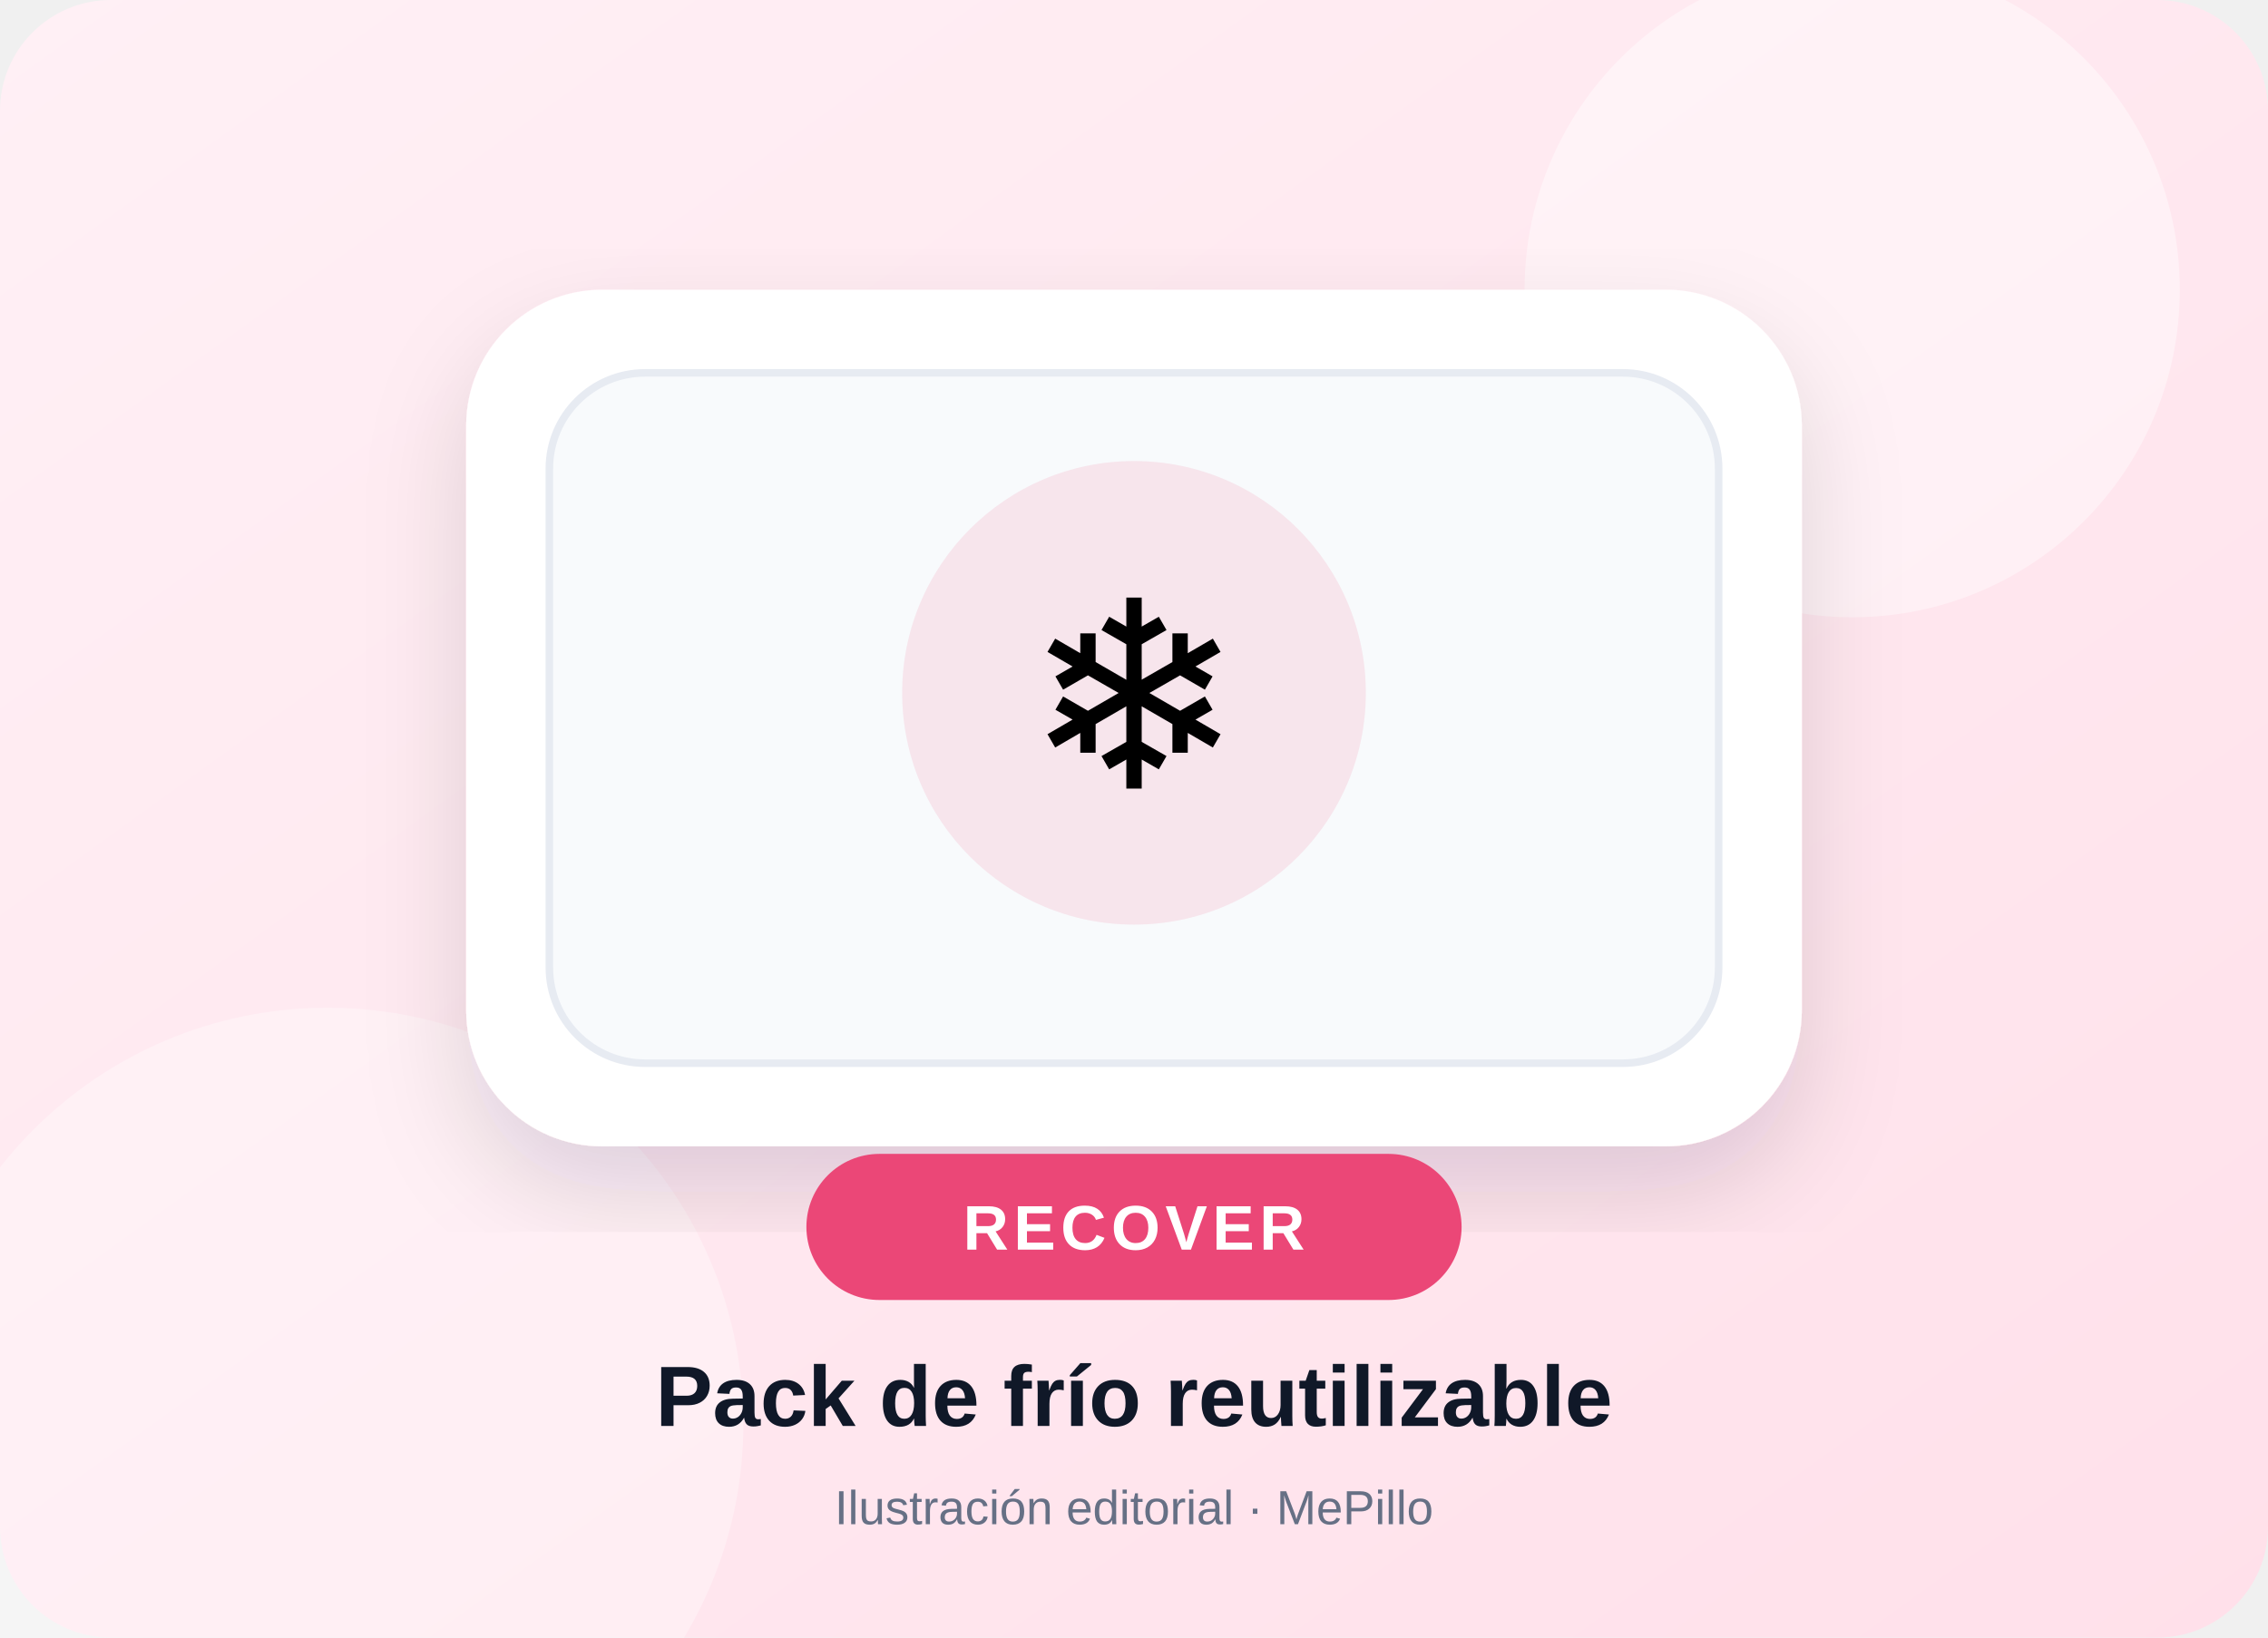
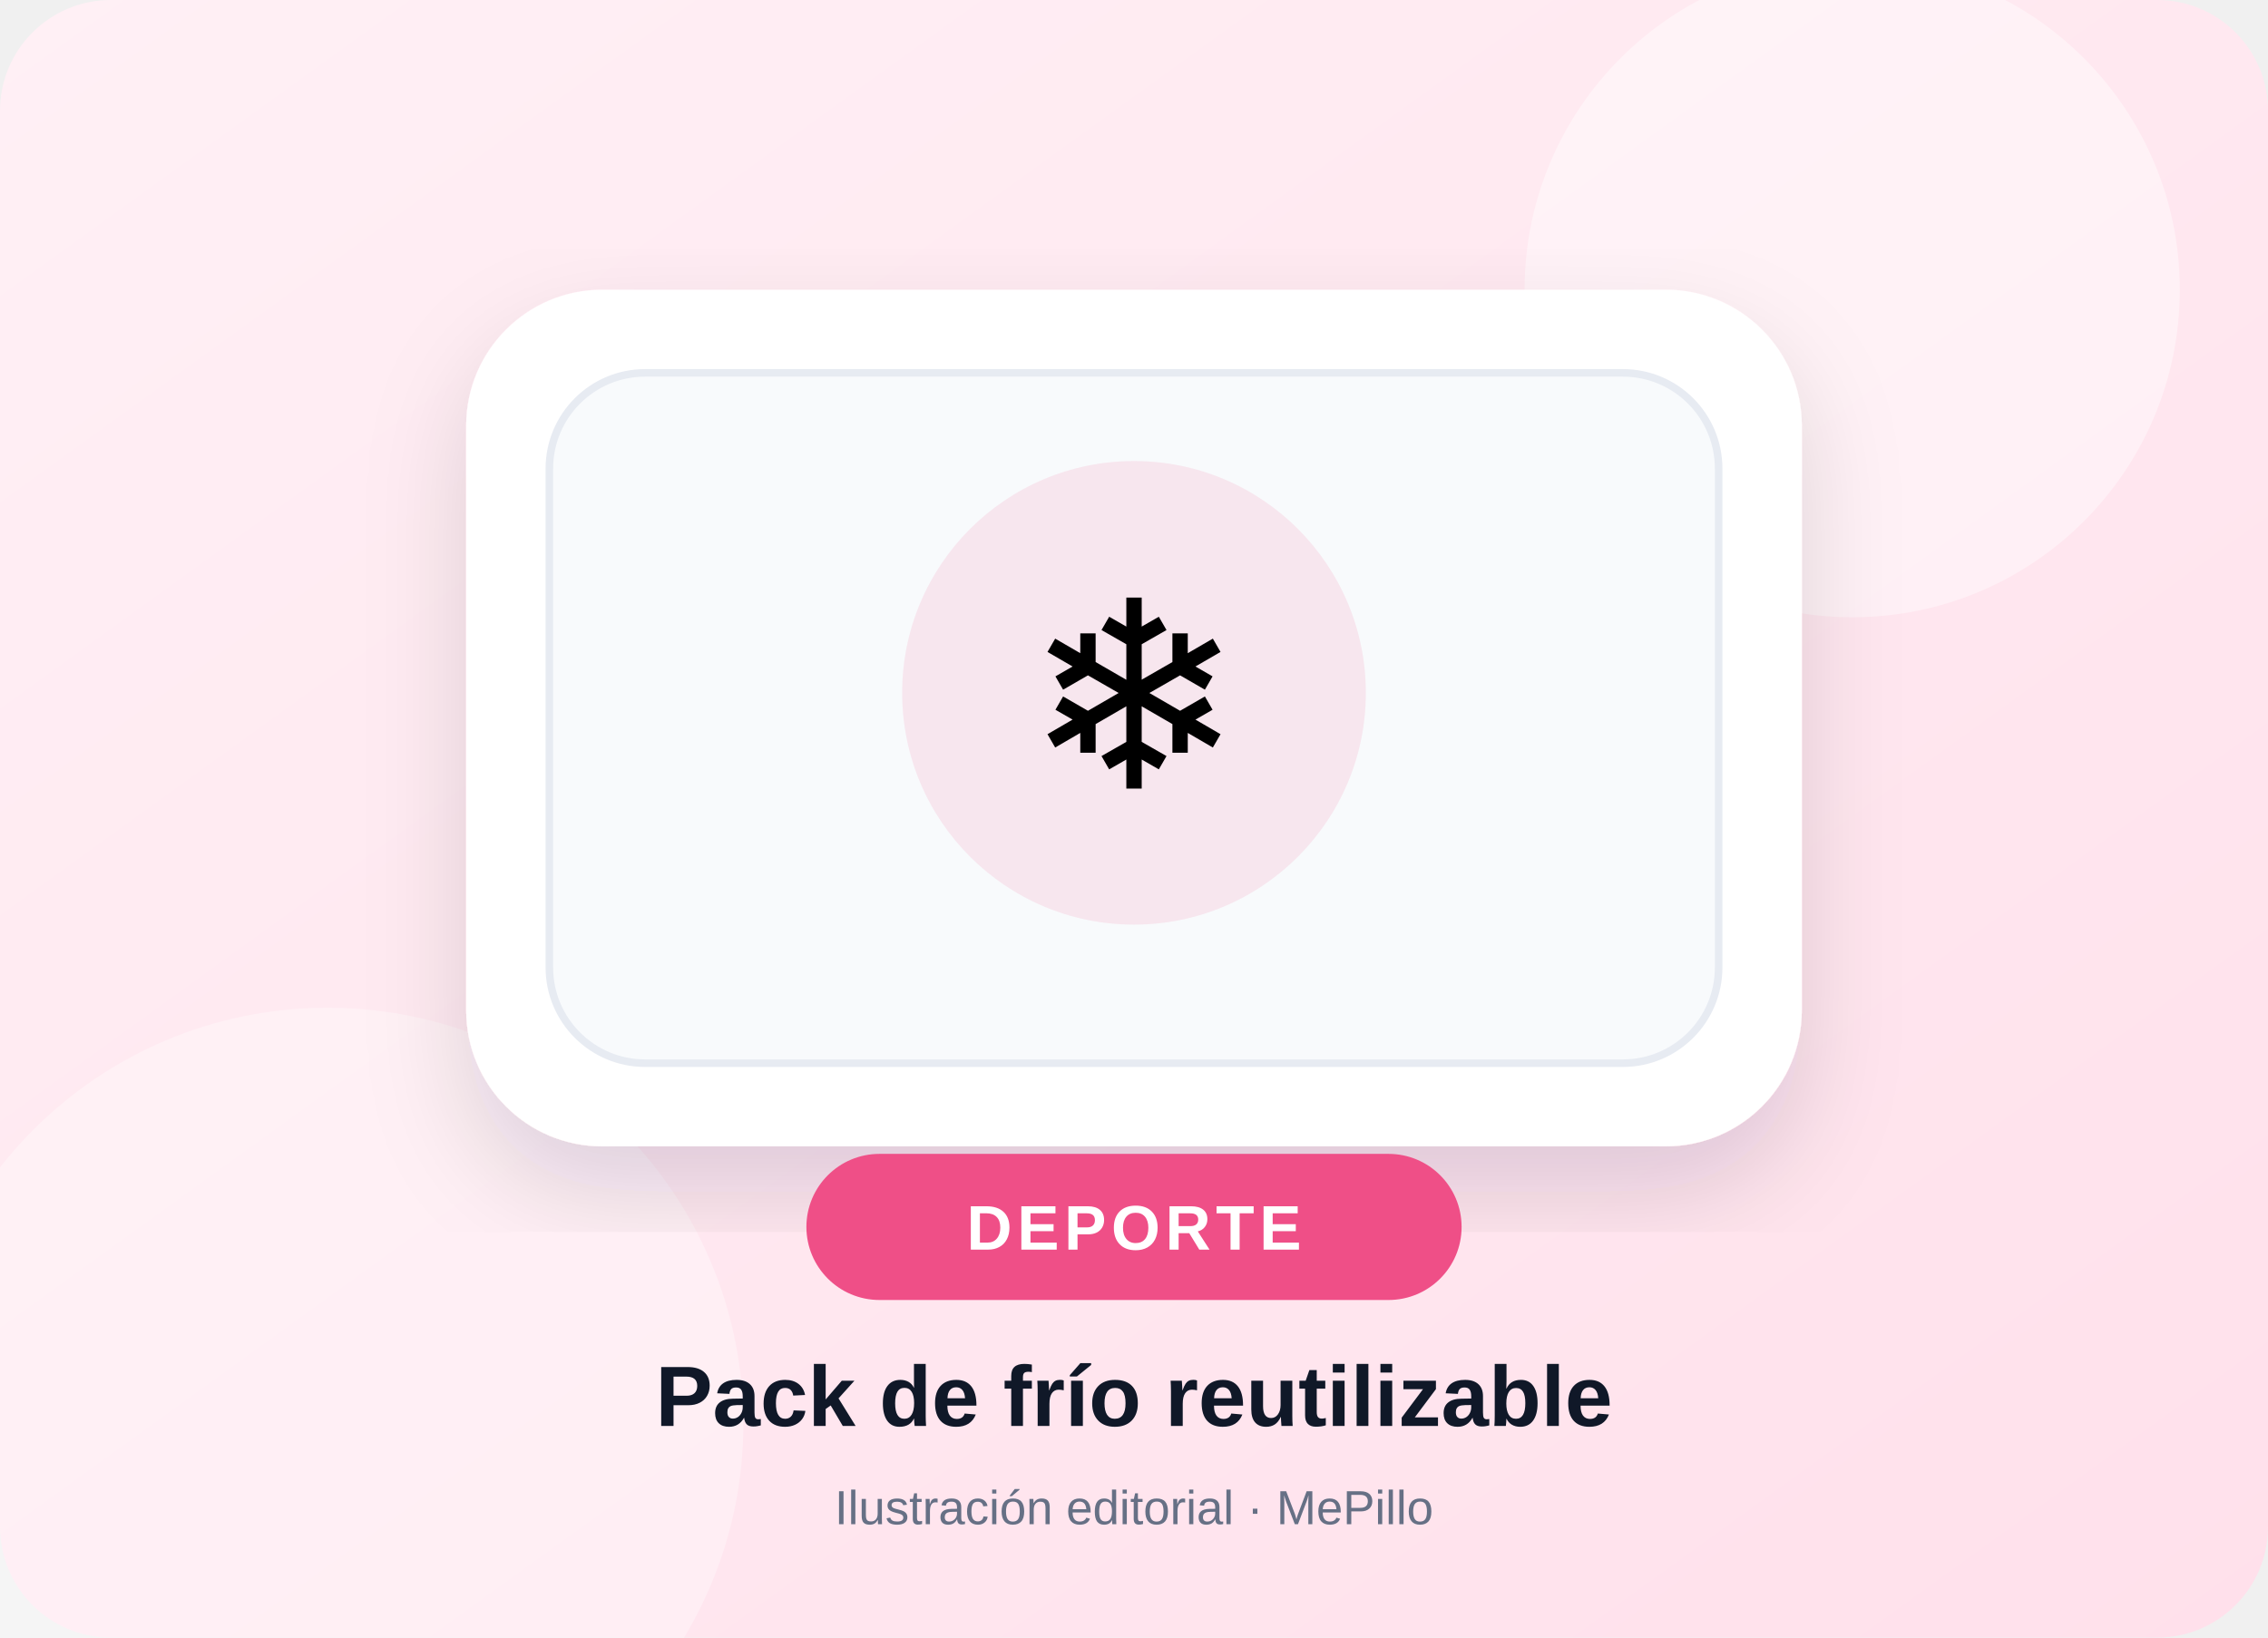
<svg xmlns="http://www.w3.org/2000/svg" width="900" height="650" viewBox="0 0 900 650" role="img" aria-labelledby="t d">
  <defs>
    <linearGradient id="bg" x1="0" y1="0" x2="1" y2="1">
      <stop stop-color="#fff0f5" />
-       <stop offset="1" stop-color="#ffe0ea" />
+       <stop offset="1" stop-color="#ffe0eb" />
    </linearGradient>
    <filter id="s">
      <feDropShadow dx="0" dy="18" stdDeviation="20" flood-color="#101828" flood-opacity=".13" />
    </filter>
  </defs>
  <rect width="900" height="650" rx="44" fill="url(#bg)" />
  <circle cx="735" cy="115" r="130" fill="#fff" opacity=".42" />
  <circle cx="130" cy="565" r="165" fill="#fff" opacity=".32" />
  <g filter="url(#s)">
    <rect x="185" y="115" width="530" height="340" rx="54" fill="#fff" />
    <rect x="218" y="148" width="464" height="274" rx="38" fill="#f8fafc" stroke="#e7ebf2" stroke-width="3" />
  </g>
-   <circle cx="450" cy="275" r="92" fill="#eb4777" opacity=".12" />
-   <text x="450" y="313" text-anchor="middle" font-size="104" font-family="Arial,Segoe UI Emoji,sans-serif">❄</text>
-   <rect x="320" y="458" width="260" height="58" rx="29" fill="#eb4777" />
-   <text x="450" y="496" text-anchor="middle" fill="#fff" font-size="25" font-weight="700" font-family="Arial,sans-serif" letter-spacing="2">RECOVER</text>
+   <circle cx="450" cy="275" r="92" fill="#ef4f87" opacity=".12" />
+   <text x="450" y="313" text-anchor="middle" font-size="104" font-family="Arial,Segoe UI Emoji,sans-serif">❄️</text>
+   <rect x="320" y="458" width="260" height="58" rx="29" fill="#ef4f87" />
+   <text x="450" y="496" text-anchor="middle" fill="#fff" font-size="25" font-weight="700" font-family="Arial,sans-serif" letter-spacing="2">DEPORTE</text>
  <text x="450" y="566" text-anchor="middle" fill="#101828" font-size="34" font-weight="800" font-family="Arial,sans-serif">Pack de frío reutilizable</text>
  <text x="450" y="605" text-anchor="middle" fill="#667085" font-size="19" font-family="Arial,sans-serif">Ilustración editorial · MePillo</text>
</svg>
